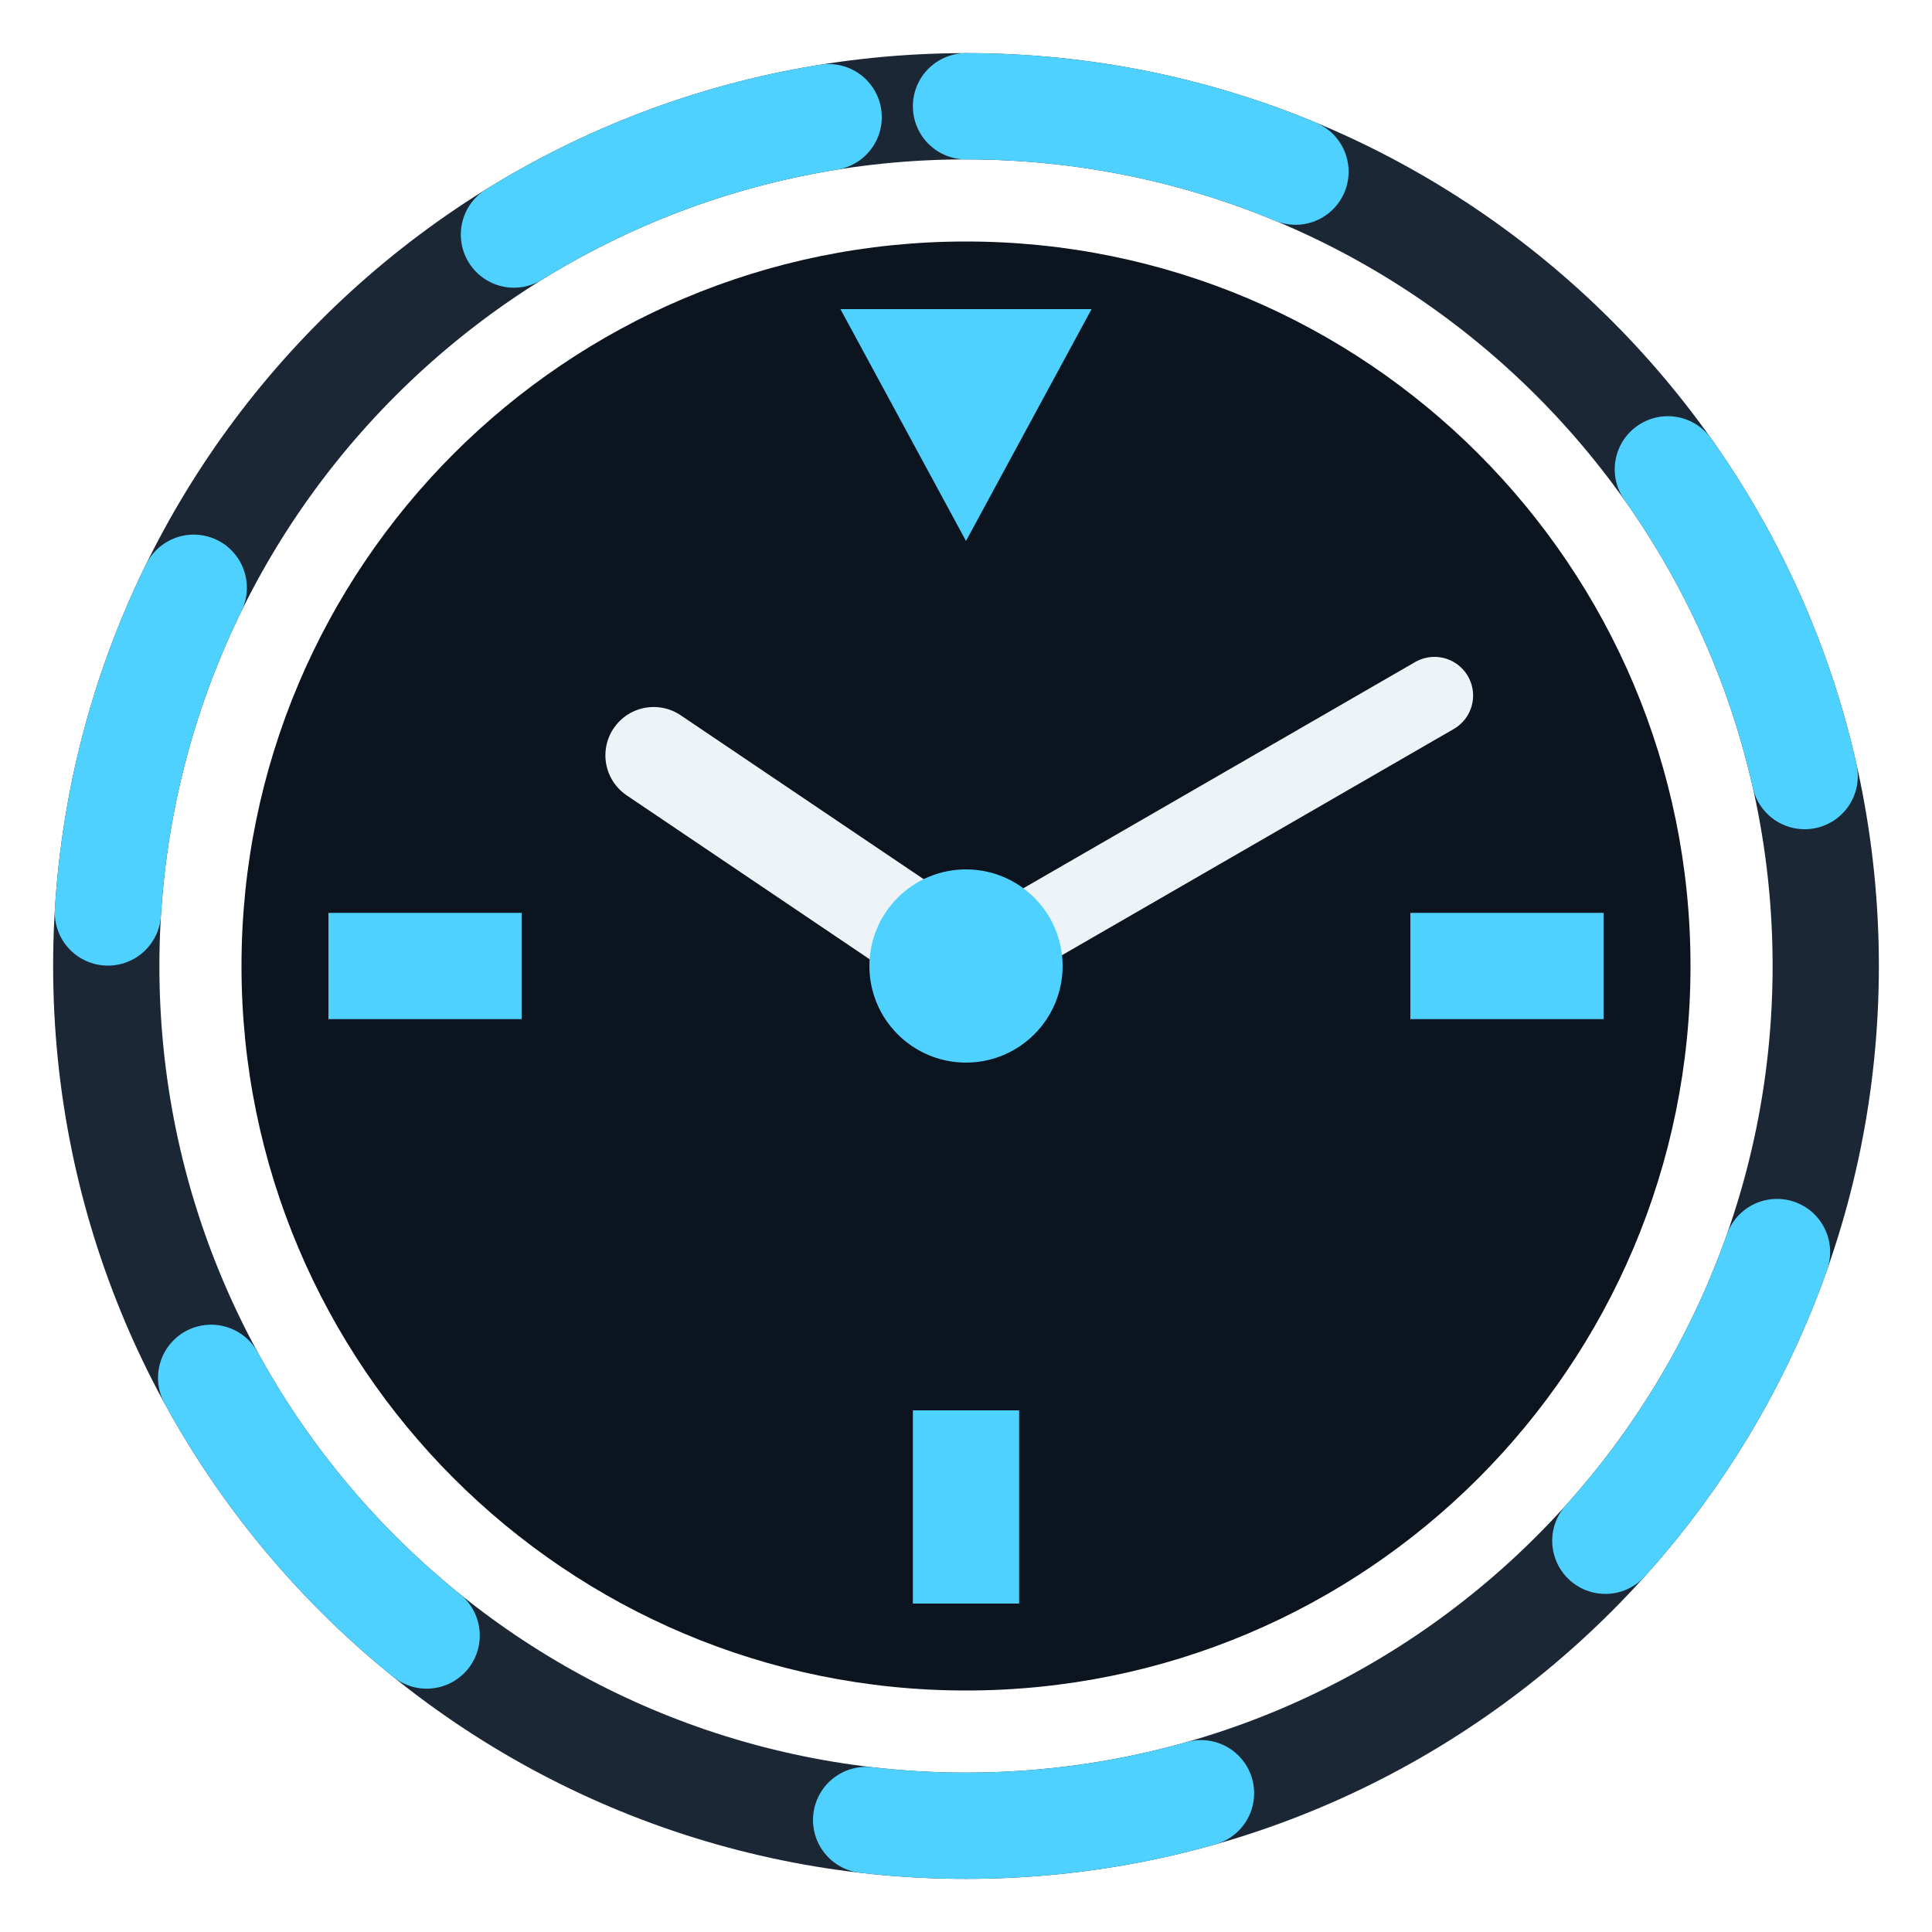
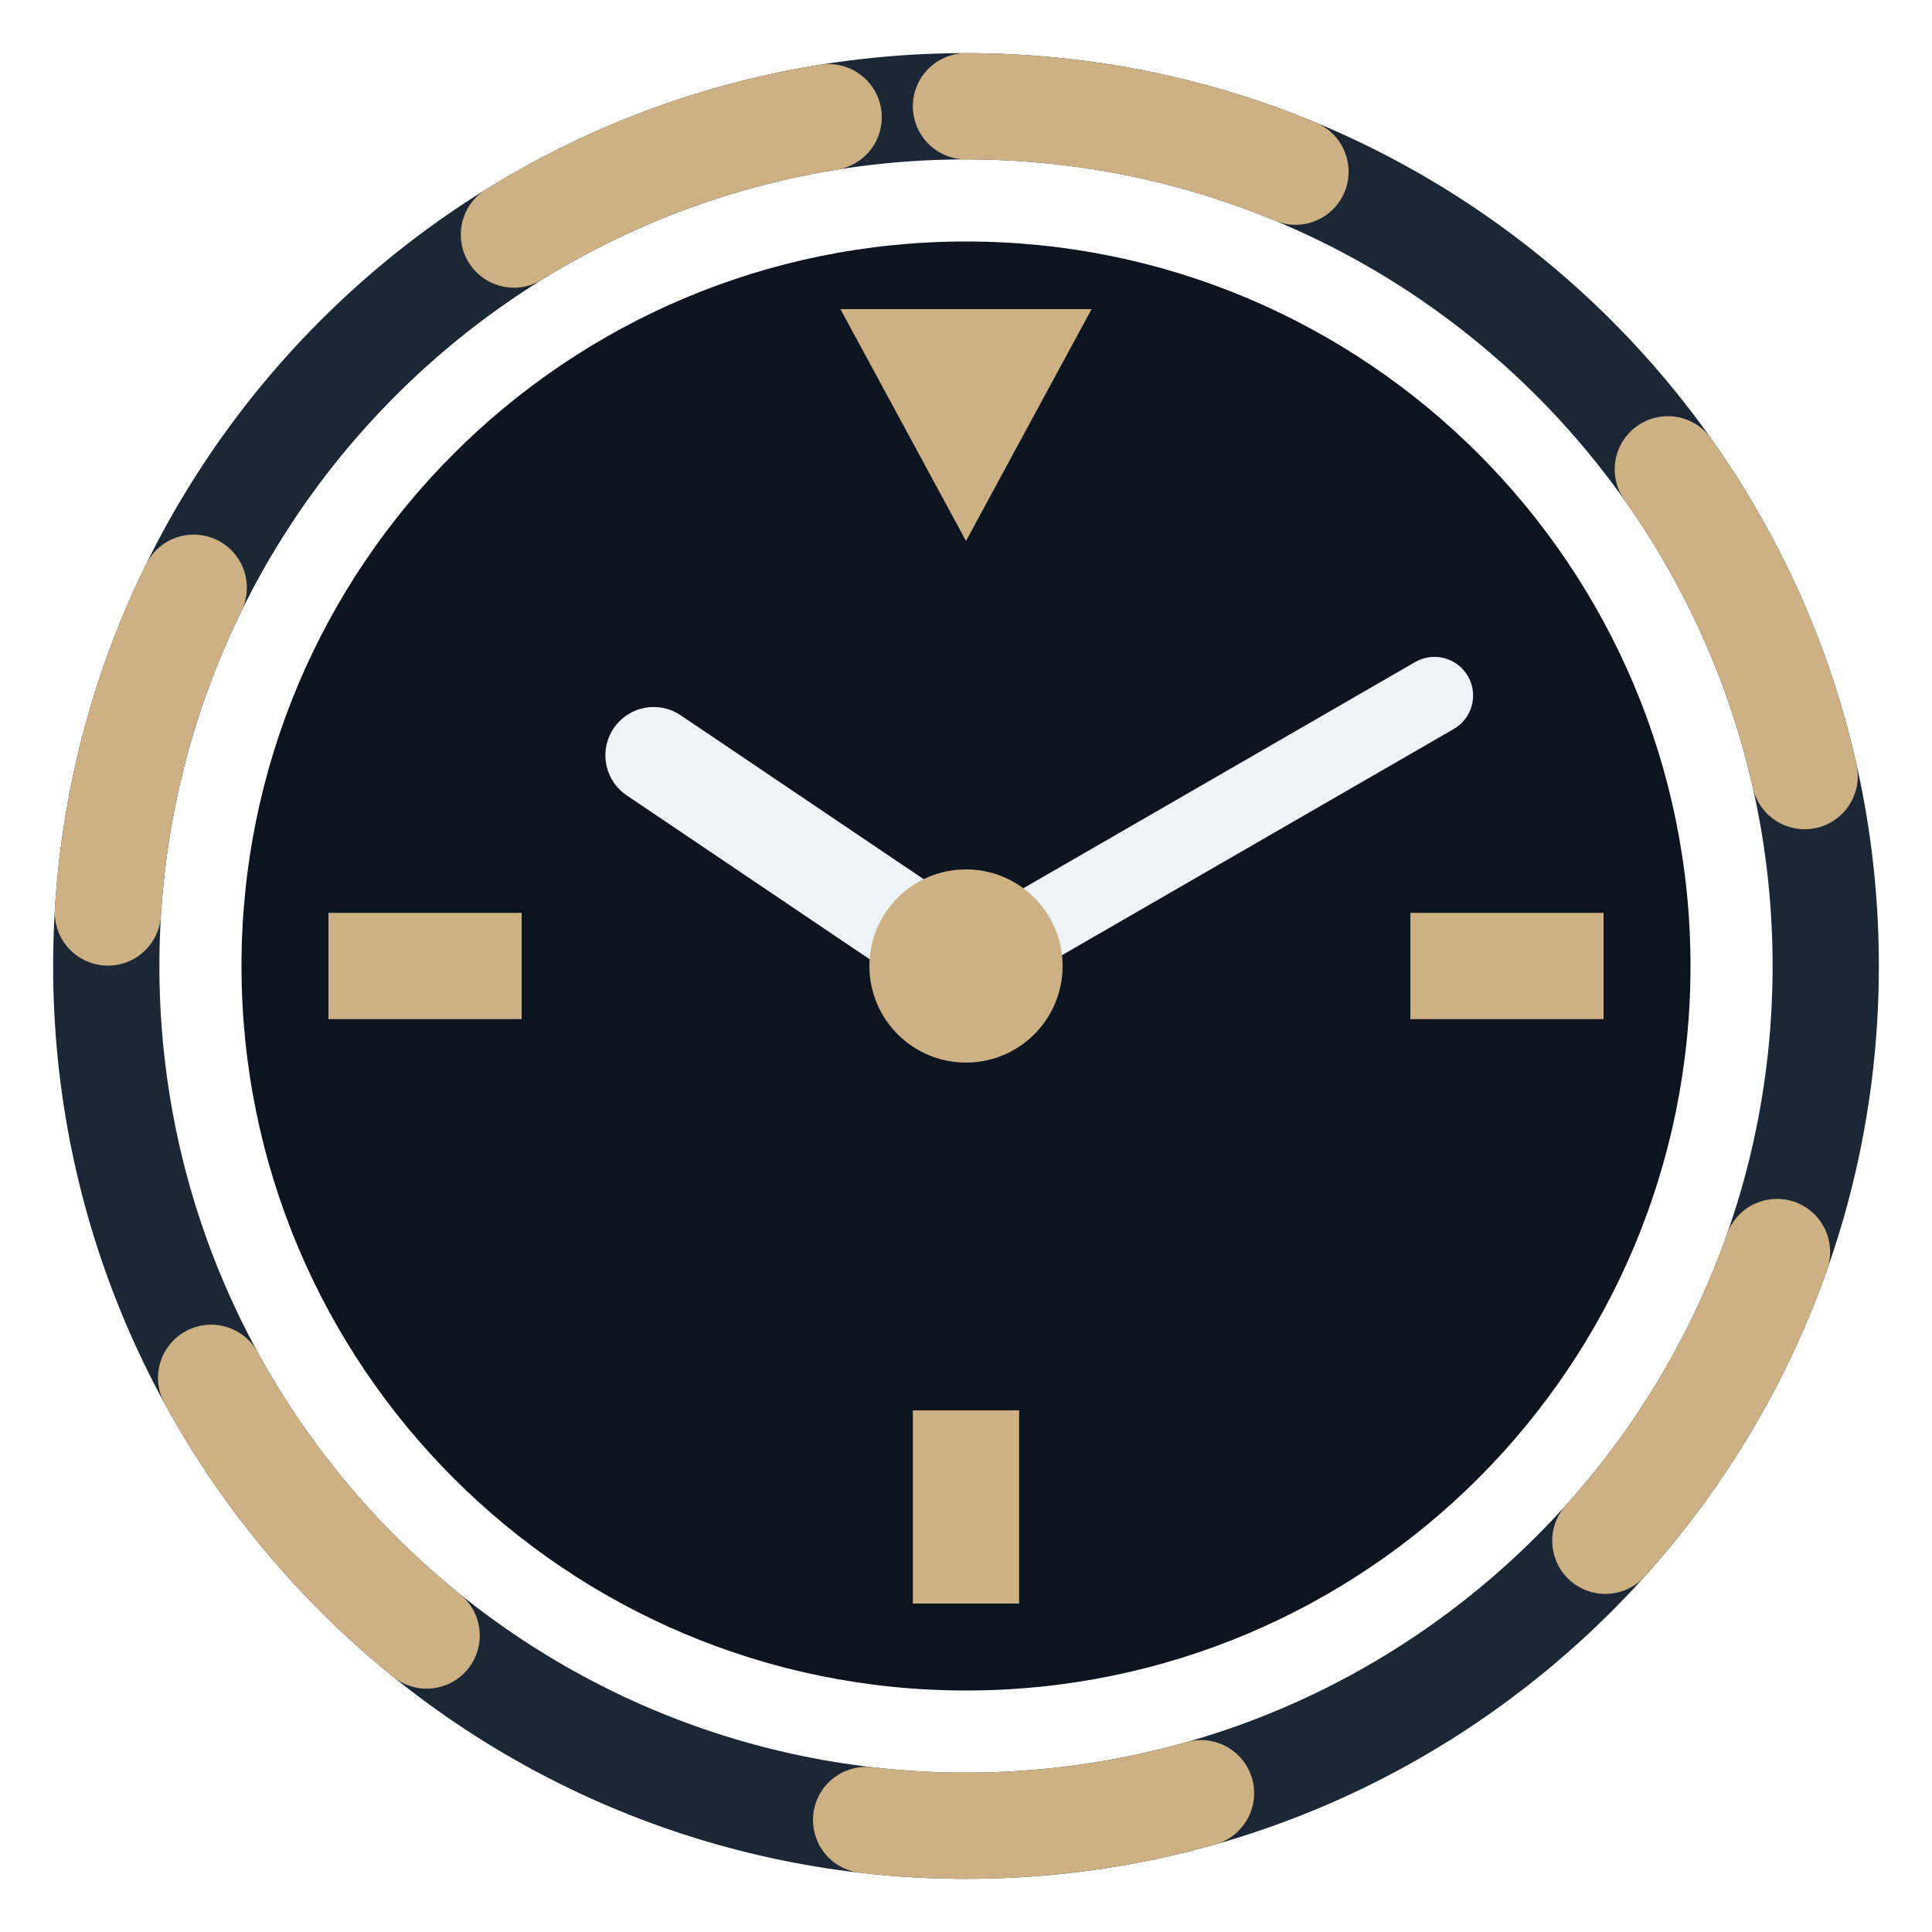
<svg xmlns="http://www.w3.org/2000/svg" viewBox="0 0 400 400" class="dial-svg">
  <circle cx="200" cy="200" r="178" fill="none" stroke="#1b2735" stroke-width="22" />
-   <circle class="ring" cx="200" cy="200" r="178" fill="none" stroke="#4fd1ff" stroke-width="22" stroke-linecap="round" pathLength="100" stroke-dasharray="70.00 100" transform="rotate(-90 200 200)" />
+   <circle class="ring" cx="200" cy="200" r="178" fill="none" stroke="#cdb184" stroke-width="22" stroke-linecap="round" pathLength="100" stroke-dasharray="70.00 100" transform="rotate(-90 200 200)" />
  <circle cx="200" cy="200" r="150" fill="#0c141f" />
-   <g stroke="#4fd1ff" stroke-width="22">
+   <g stroke="#cdb184" stroke-width="22">
    <line x1="292.00" y1="200.00" x2="332.00" y2="200.00" />
    <line x1="200.00" y1="292.00" x2="200.00" y2="332.00" />
    <line x1="108.00" y1="200.00" x2="68.00" y2="200.00" />
  </g>
-   <polygon points="200.00,112.00 226.00,64.00 174.00,64.00" fill="#4fd1ff" />
+   <polygon points="200.00,112.00 226.00,64.00 174.00,64.00" fill="#cdb184" />
  <line x1="200" y1="200" x2="135.34" y2="156.38" stroke="#eef3f8" stroke-width="20" stroke-linecap="round" />
  <line x1="200" y1="200" x2="296.99" y2="144.00" stroke="#eef3f8" stroke-width="16" stroke-linecap="round" />
-   <circle cx="200" cy="200" r="20" fill="#4fd1ff" />
+   <circle cx="200" cy="200" r="20" fill="#cdb184" />
</svg>
